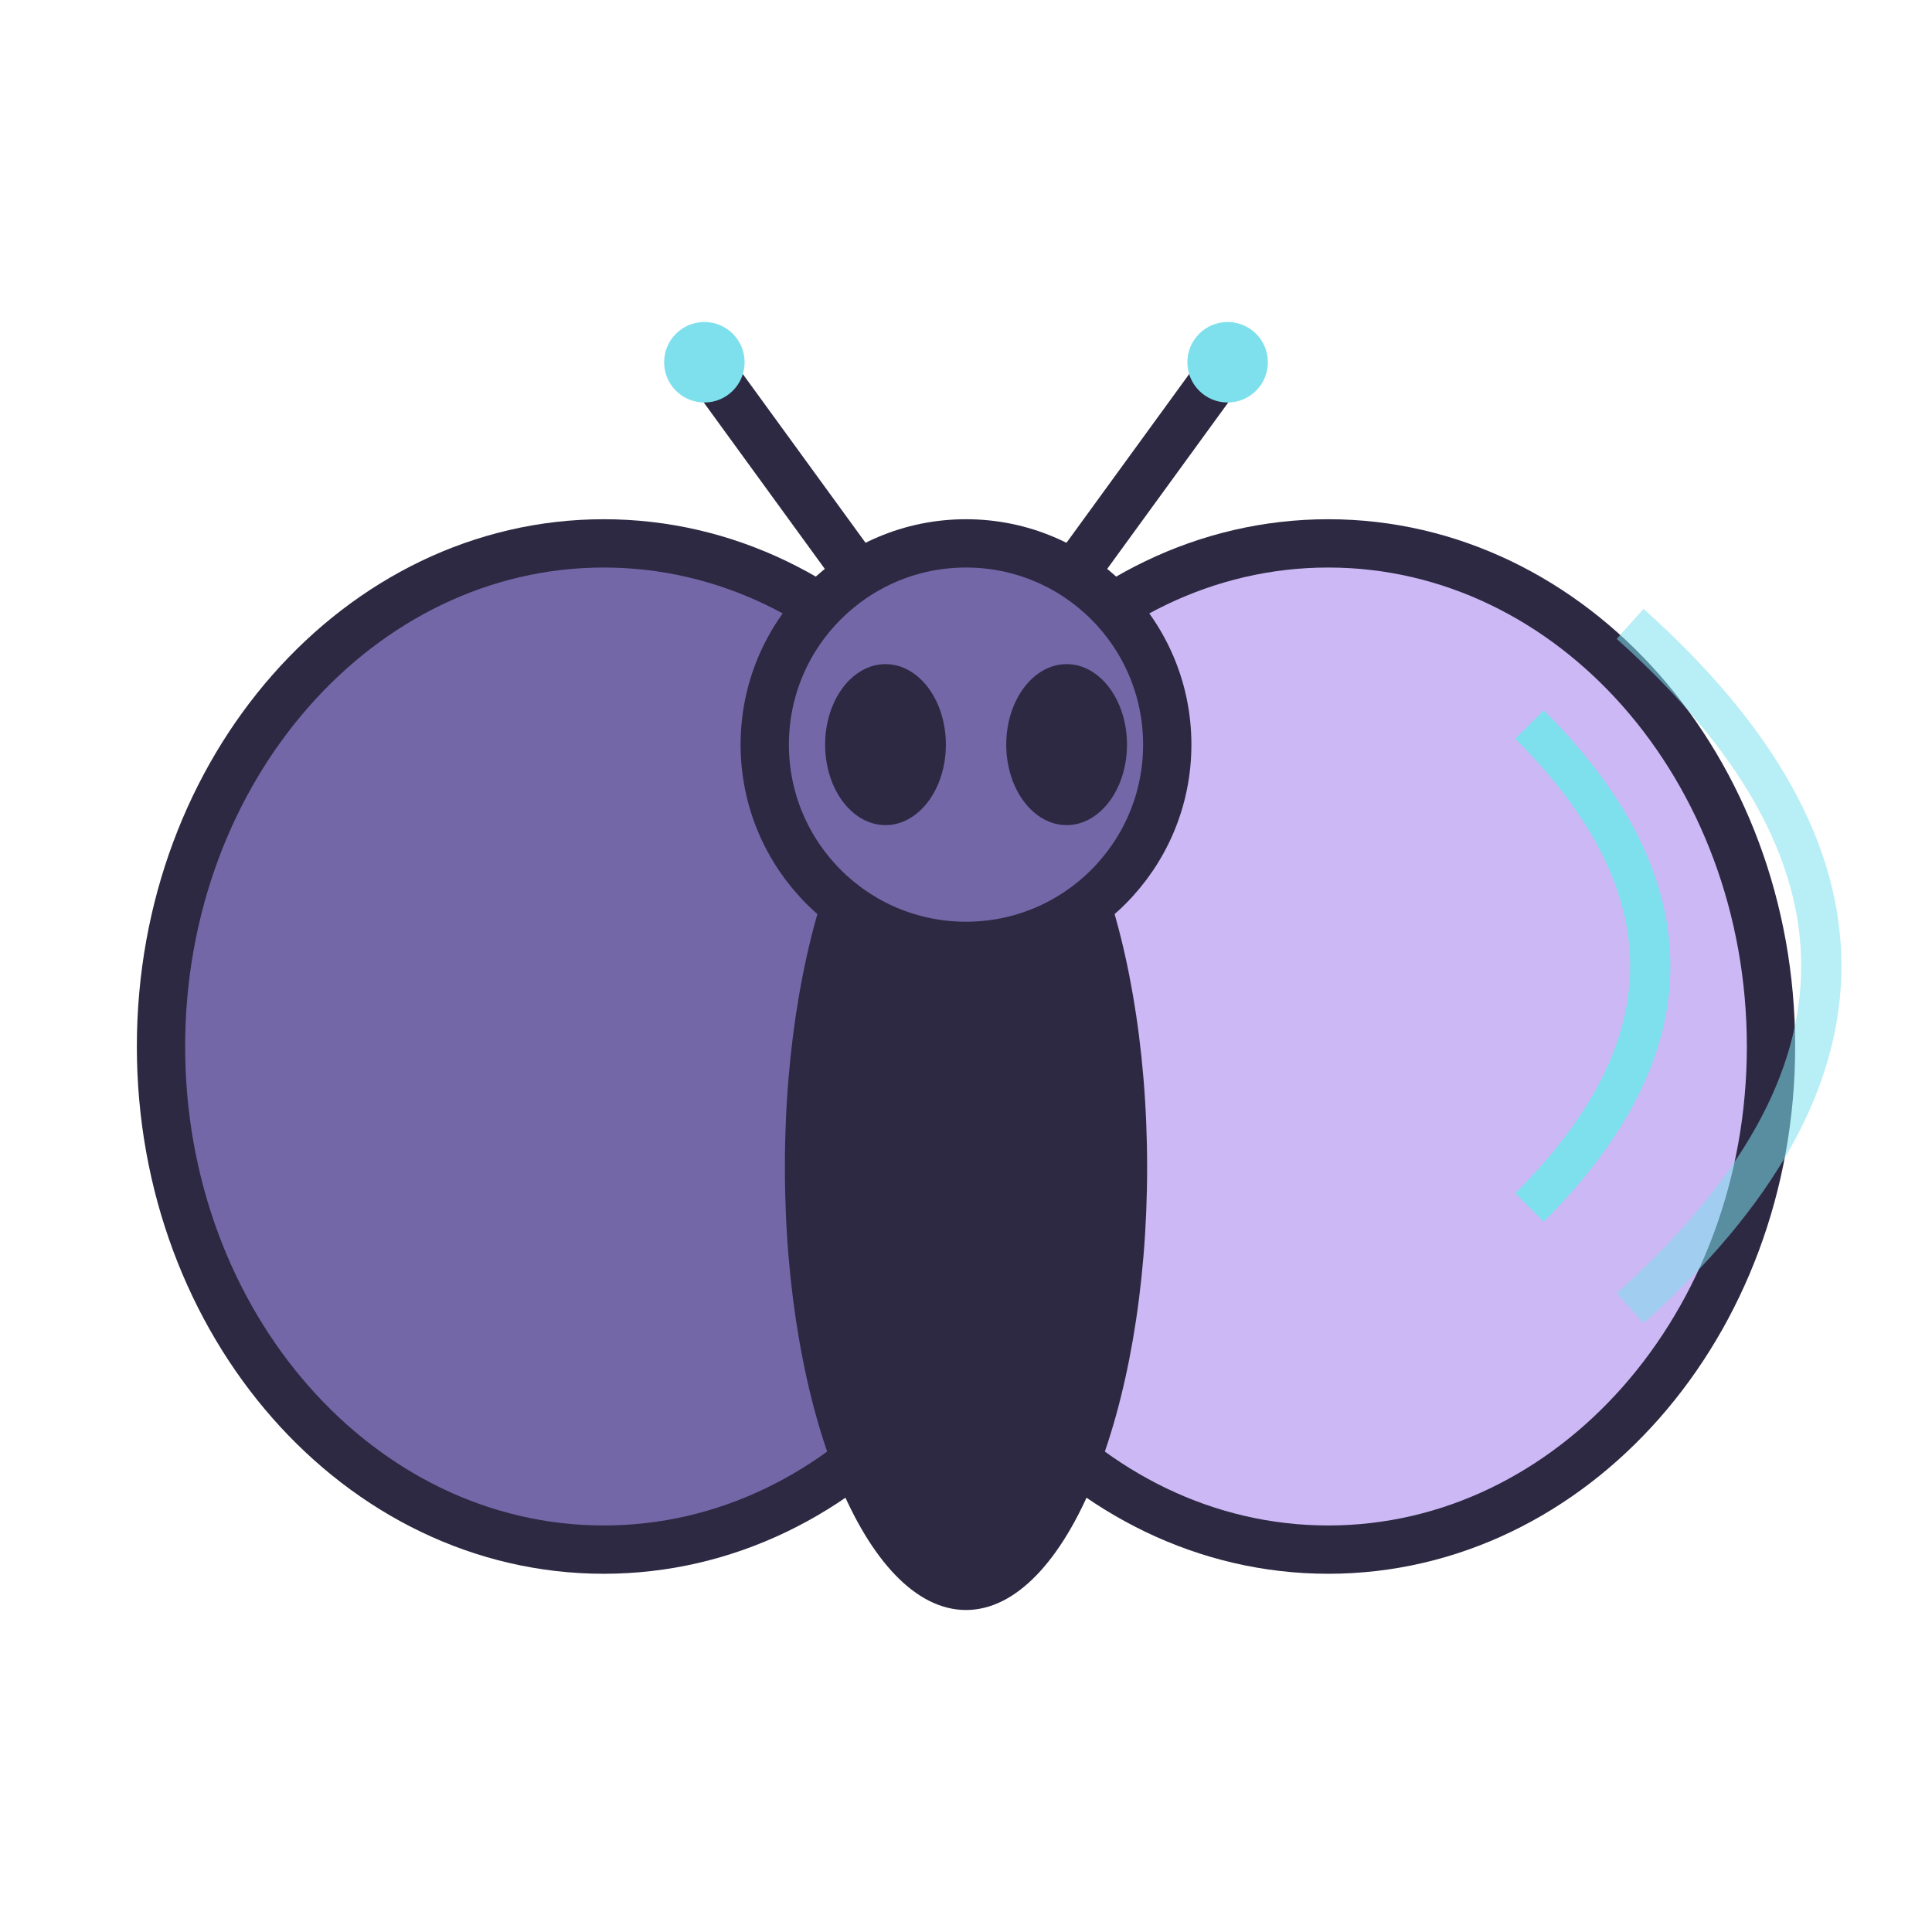
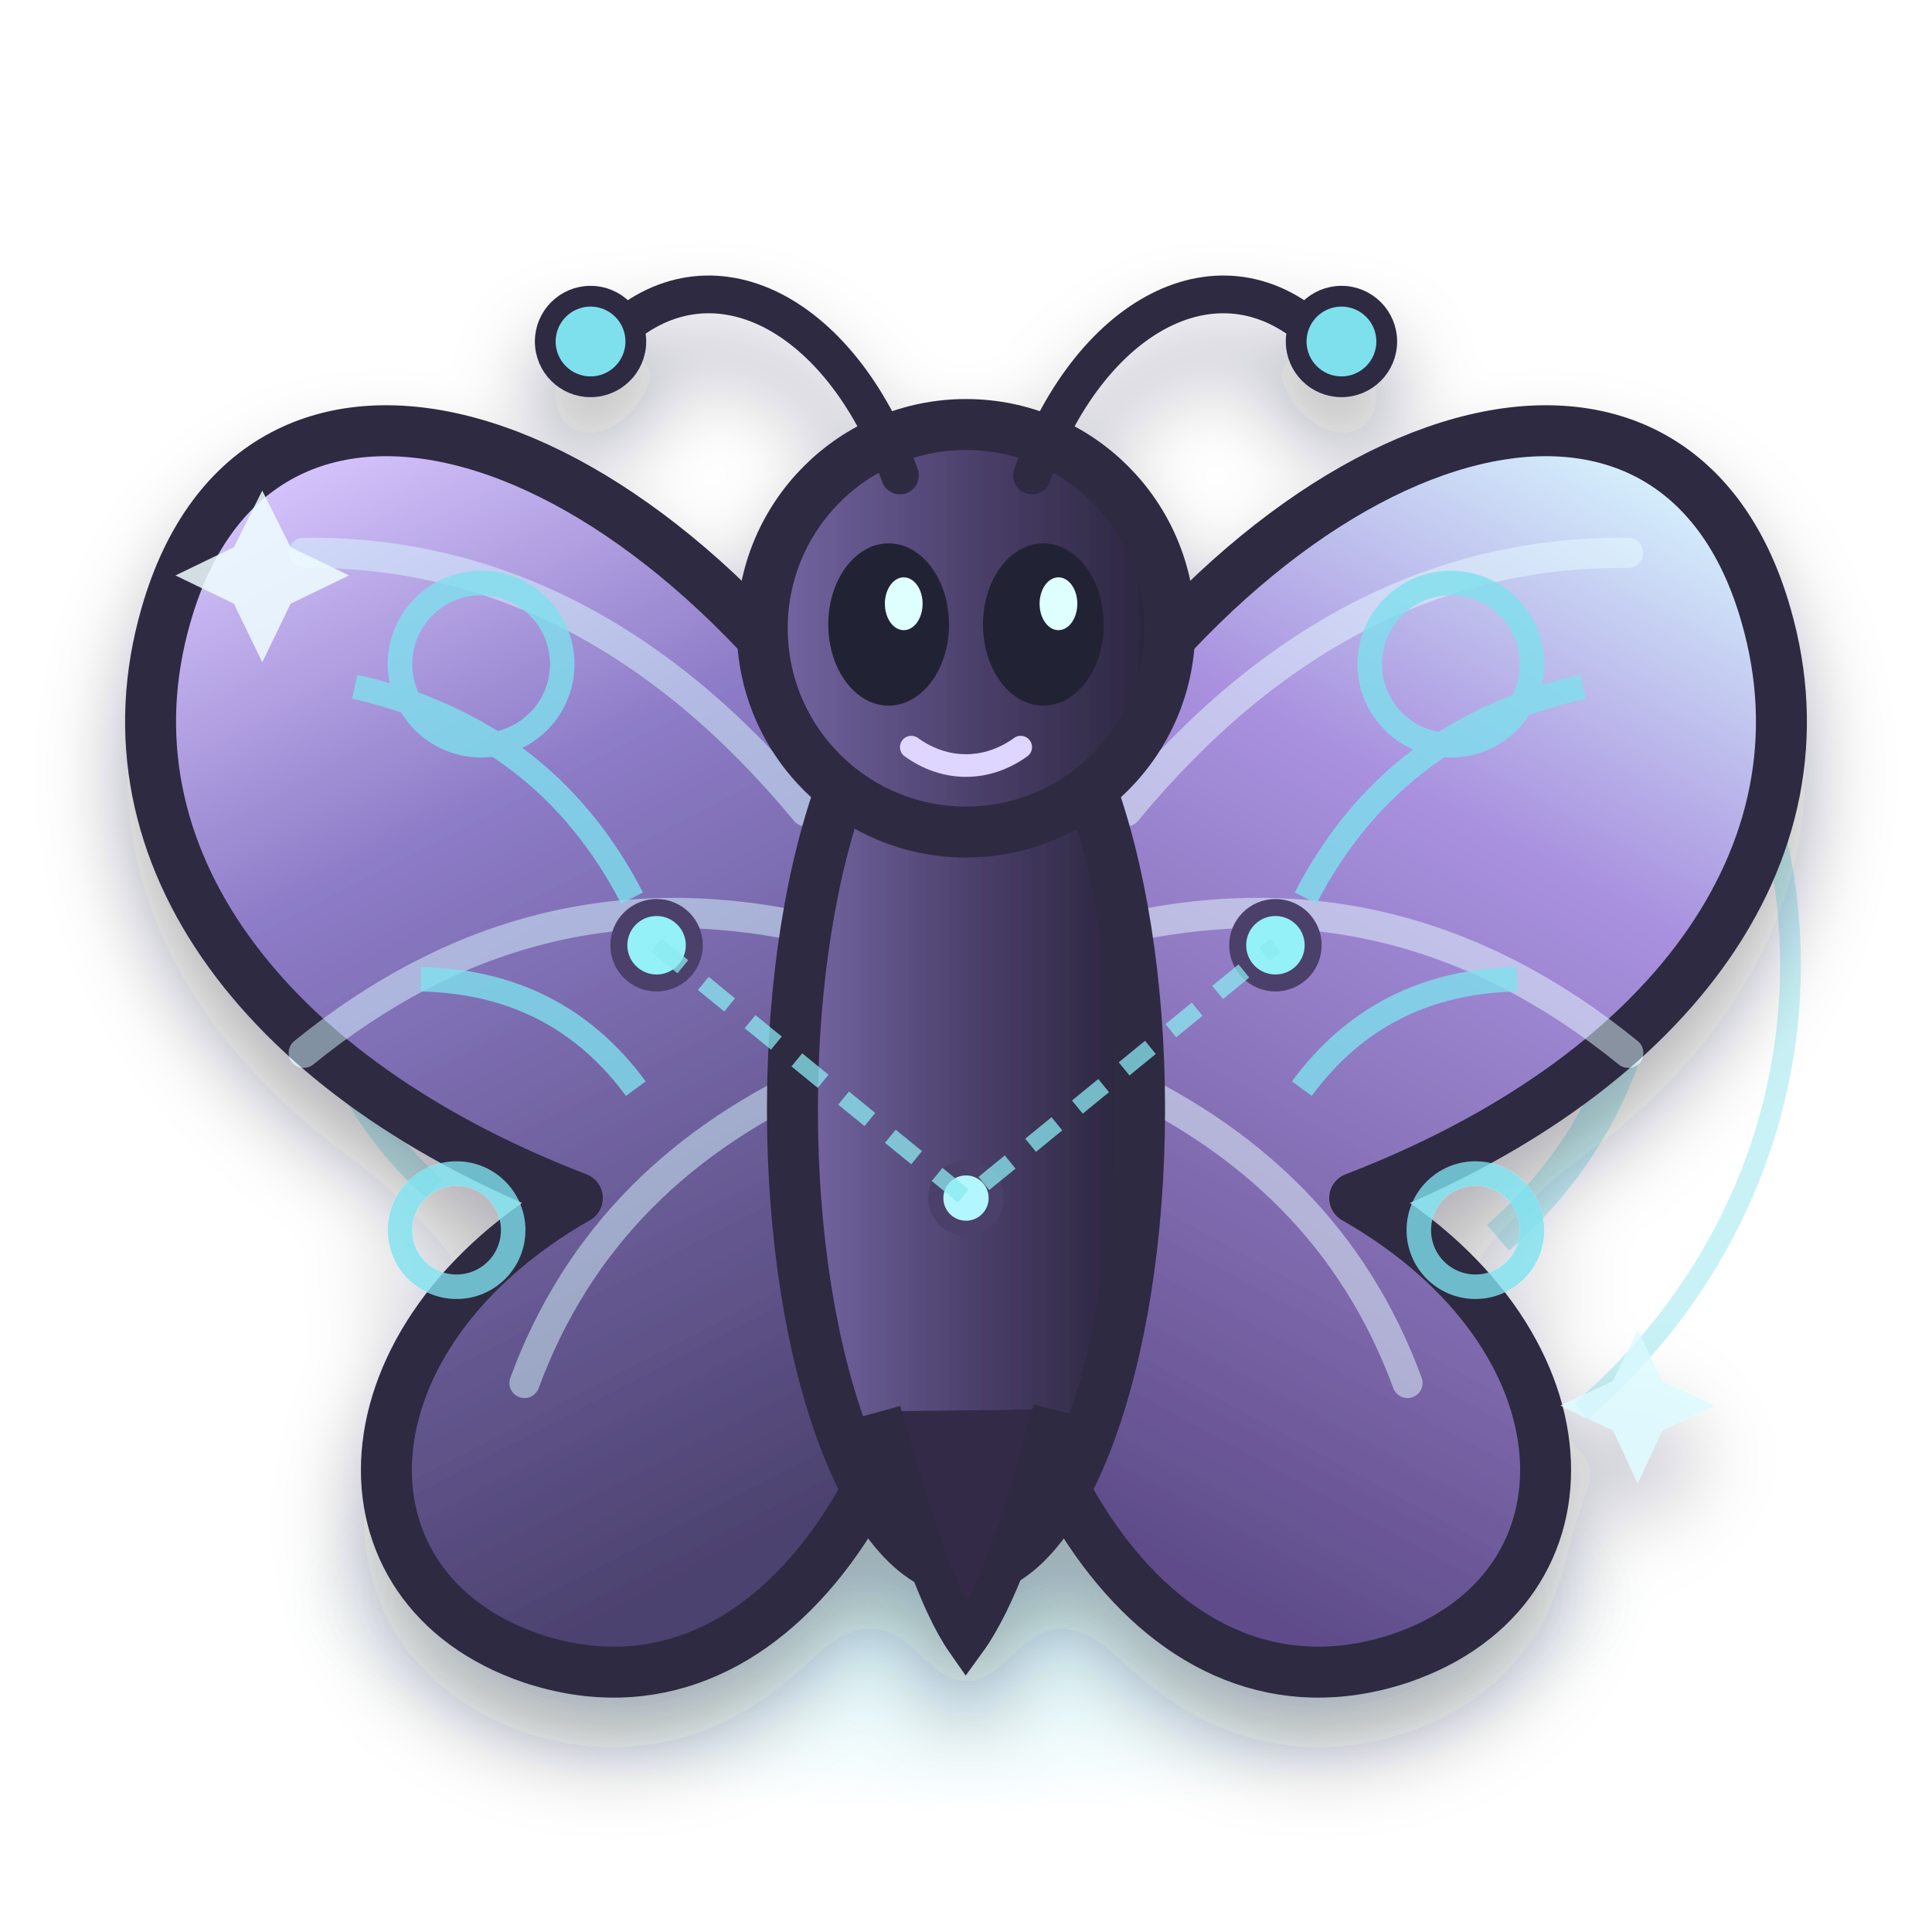
- <svg xmlns="http://www.w3.org/2000/svg" width="1024" height="1024" viewBox="0 0 96 96" role="img" data-looper-id="lokdex:g1:012" data-looper-name="Signalsilk Moth">
-   <ellipse cx="30" cy="52" rx="22" ry="25" fill="#7467a8" stroke="#2d2942" stroke-width="2.4" />
-   <ellipse cx="66" cy="52" rx="22" ry="25" fill="#cbb8f5" stroke="#2d2942" stroke-width="2.4" />
-   <ellipse cx="48" cy="58" rx="9" ry="22" fill="#2d2942" />
-   <circle cx="48" cy="37" r="10" fill="#7467a8" stroke="#2d2942" stroke-width="2.4" />
-   <path d="M43 29 35 18m18 11 8-11" fill="none" stroke="#2d2942" stroke-width="2.4" />
-   <circle cx="35" cy="18" r="2" fill="#7ee0ed" />
-   <circle cx="61" cy="18" r="2" fill="#7ee0ed" />
-   <ellipse cx="44" cy="37" rx="3" ry="4" fill="#2d2942" />
-   <ellipse cx="53" cy="37" rx="3" ry="4" fill="#2d2942" />
-   <g fill="none" stroke="#7ee0ed" stroke-width="2">
-     <path d="M76 36q12 12 0 24" />
-     <path d="M81 31q19 17 0 34" opacity=".55" />
+ <svg xmlns="http://www.w3.org/2000/svg" width="1024" height="1024" viewBox="0 0 1024 1024" role="img" aria-labelledby="title desc" data-looper-id="lokdex:g1:012" data-looper-name="Signalsilk Moth" data-art-version="2">
+   <defs>
+     <linearGradient id="wingL" x1="180" y1="220" x2="470" y2="780" gradientUnits="userSpaceOnUse">
+       <stop stop-color="#d9c8ff" />
+       <stop offset=".35" stop-color="#8d7bc7" />
+       <stop offset="1" stop-color="#4c426f" />
+     </linearGradient>
+     <linearGradient id="wingR" x1="860" y1="220" x2="550" y2="790" gradientUnits="userSpaceOnUse">
+       <stop stop-color="#d9f9ff" />
+       <stop offset=".35" stop-color="#a991df" />
+       <stop offset="1" stop-color="#5e4c89" />
+     </linearGradient>
+     <linearGradient id="body">
+       <stop stop-color="#7668a6" />
+       <stop offset=".55" stop-color="#493e68" />
+       <stop offset="1" stop-color="#27243a" />
+     </linearGradient>
+     <radialGradient id="aura">
+       <stop stop-color="#7ee0ed" stop-opacity=".35" />
+       <stop offset="1" stop-color="#7ee0ed" stop-opacity="0" />
+     </radialGradient>
+     <filter id="shadow" x="-30%" y="-30%" width="170%" height="190%">
+       <feDropShadow dx="0" dy="28" stdDeviation="22" flood-color="#171527" flood-opacity=".34" />
+     </filter>
+   </defs>
+   <ellipse cx="512" cy="847" rx="360" ry="116" fill="url(#aura)" />
+   <g id="signal-rings" fill="none" stroke="#7ee0ed" opacity=".42">
+     <path d="M794 319c105 91 105 246 0 337" stroke-width="18" />
+     <path d="M838 275c148 128 148 345 0 473" stroke-width="11" />
+     <path d="M230 342c-88 78-88 210 0 288" stroke-width="13" />
+   </g>
+   <g id="character" filter="url(#shadow)">
+     <g id="left-wing">
+       <path d="M476 433C341 215 136 158 88 326c-37 128 54 246 218 309-128 73-133 207-24 244 127 42 220-104 222-278Z" fill="url(#wingL)" stroke="#2d2942" stroke-width="27" stroke-linejoin="round" />
+       <path d="M427 430c-76-92-165-138-266-137m263 198c-96-20-183 2-263 67m279 10c-80 35-134 89-162 165" fill="none" stroke="#d8f9ff" stroke-width="16" stroke-linecap="round" opacity=".5" />
+     </g>
+     <g id="right-wing">
+       <path d="M548 433C683 215 888 158 936 326c37 128-54 246-218 309 128 73 133 207 24 244-127 42-220-104-222-278Z" fill="url(#wingR)" stroke="#2d2942" stroke-width="27" stroke-linejoin="round" />
+       <path d="M597 430c76-92 165-138 266-137M600 491c96-20 183 2 263 67m-279 10c80 35 134 89 162 165" fill="none" stroke="#e6fcff" stroke-width="16" stroke-linecap="round" opacity=".5" />
+     </g>
+     <g id="wing-patterns" fill="none" stroke="#7ee0ed" stroke-width="13" opacity=".8">
+       <path d="M188 364c67 15 116 52 147 112m-112 43c48 1 86 20 114 58m502-213c-67 15-116 52-147 112m112 43c-48 1-86 20-114 58" />
+       <circle cx="255" cy="352" r="43" />
+       <circle cx="769" cy="352" r="43" />
+       <circle cx="242" cy="652" r="30" />
+       <circle cx="782" cy="652" r="30" />
+     </g>
+     <g id="body">
+       <ellipse cx="512" cy="588" rx="92" ry="245" fill="url(#body)" stroke="#2d2942" stroke-width="27" />
+       <circle cx="512" cy="333" r="108" fill="url(#body)" stroke="#2d2942" stroke-width="27" />
+       <path d="M467 748c17 62 31 102 45 122 16-22 31-63 46-123" fill="#302b47" stroke="#2d2942" stroke-width="21" />
+     </g>
+     <g id="antennae" fill="none" stroke="#2d2942" stroke-width="20" stroke-linecap="round">
+       <path d="M477 252c-32-89-104-124-155-71" />
+       <path d="M547 252c32-89 104-124 155-71" />
+     </g>
+     <circle cx="313" cy="181" r="24" fill="#7ee0ed" stroke="#2d2942" stroke-width="11" />
+     <circle cx="711" cy="181" r="24" fill="#7ee0ed" stroke="#2d2942" stroke-width="11" />
+     <g id="face">
+       <ellipse cx="471" cy="331" rx="32" ry="43" fill="#242136" />
+       <ellipse cx="553" cy="331" rx="32" ry="43" fill="#242136" />
+       <ellipse cx="479" cy="320" rx="10" ry="14" fill="#dfffff" />
+       <ellipse cx="561" cy="320" rx="10" ry="14" fill="#dfffff" />
+       <path d="M483 396c18 13 40 13 58 0" fill="none" stroke="#ded6ff" stroke-width="12" stroke-linecap="round" />
+     </g>
+     <g id="signal-nodes">
+       <circle cx="348" cy="501" r="20" fill="#93f1f7" stroke="#4b3f69" stroke-width="9" />
+       <circle cx="676" cy="501" r="20" fill="#93f1f7" stroke="#4b3f69" stroke-width="9" />
+       <circle cx="512" cy="635" r="16" fill="#b2f7ff" stroke="#4b3f69" stroke-width="8" />
+       <path d="M348 501 512 635 676 501" fill="none" stroke="#8be9f0" stroke-width="9" stroke-dasharray="18 14" opacity=".75" />
+     </g>
+     <g id="silk-glints">
+       <path d="m139 260 15 30 31 15-31 15-15 31-15-31-31-15 31-15Z" fill="#effeff" opacity=".85" />
+       <path d="m868 705 13 27 28 13-28 13-13 28-13-28-28-13 28-13Z" fill="#d9faff" opacity=".8" />
+     </g>
  </g>
</svg>
